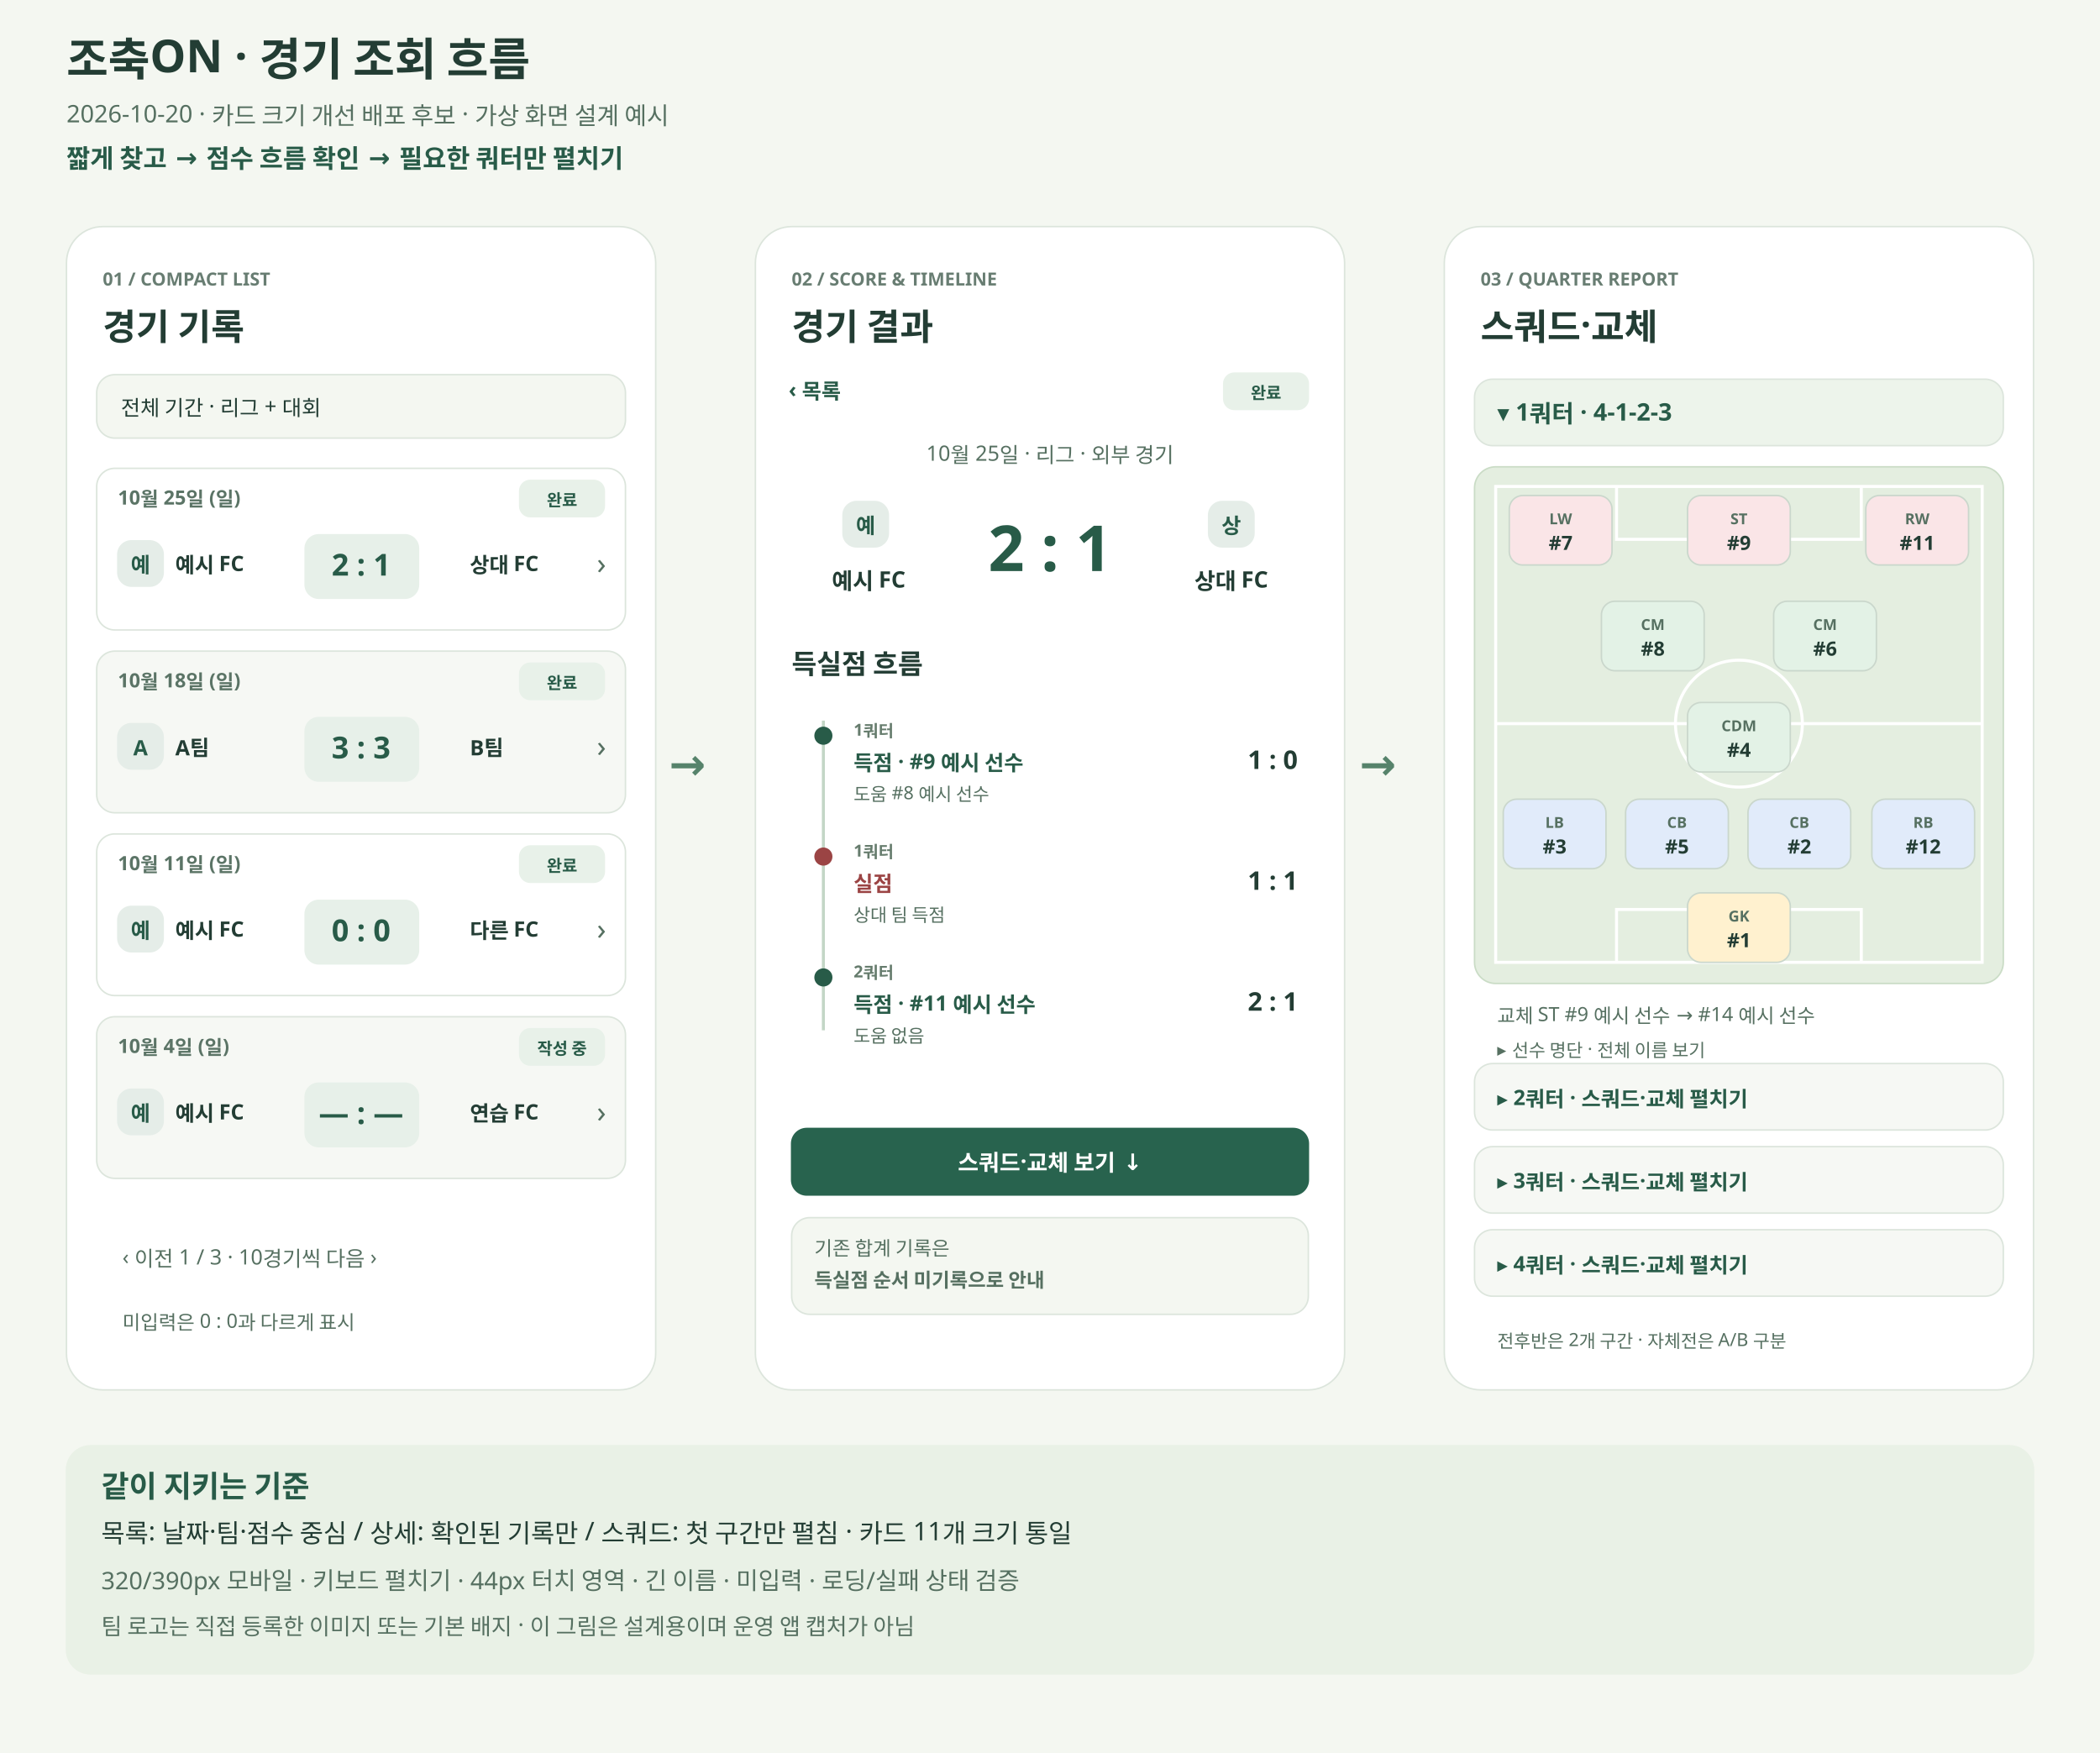
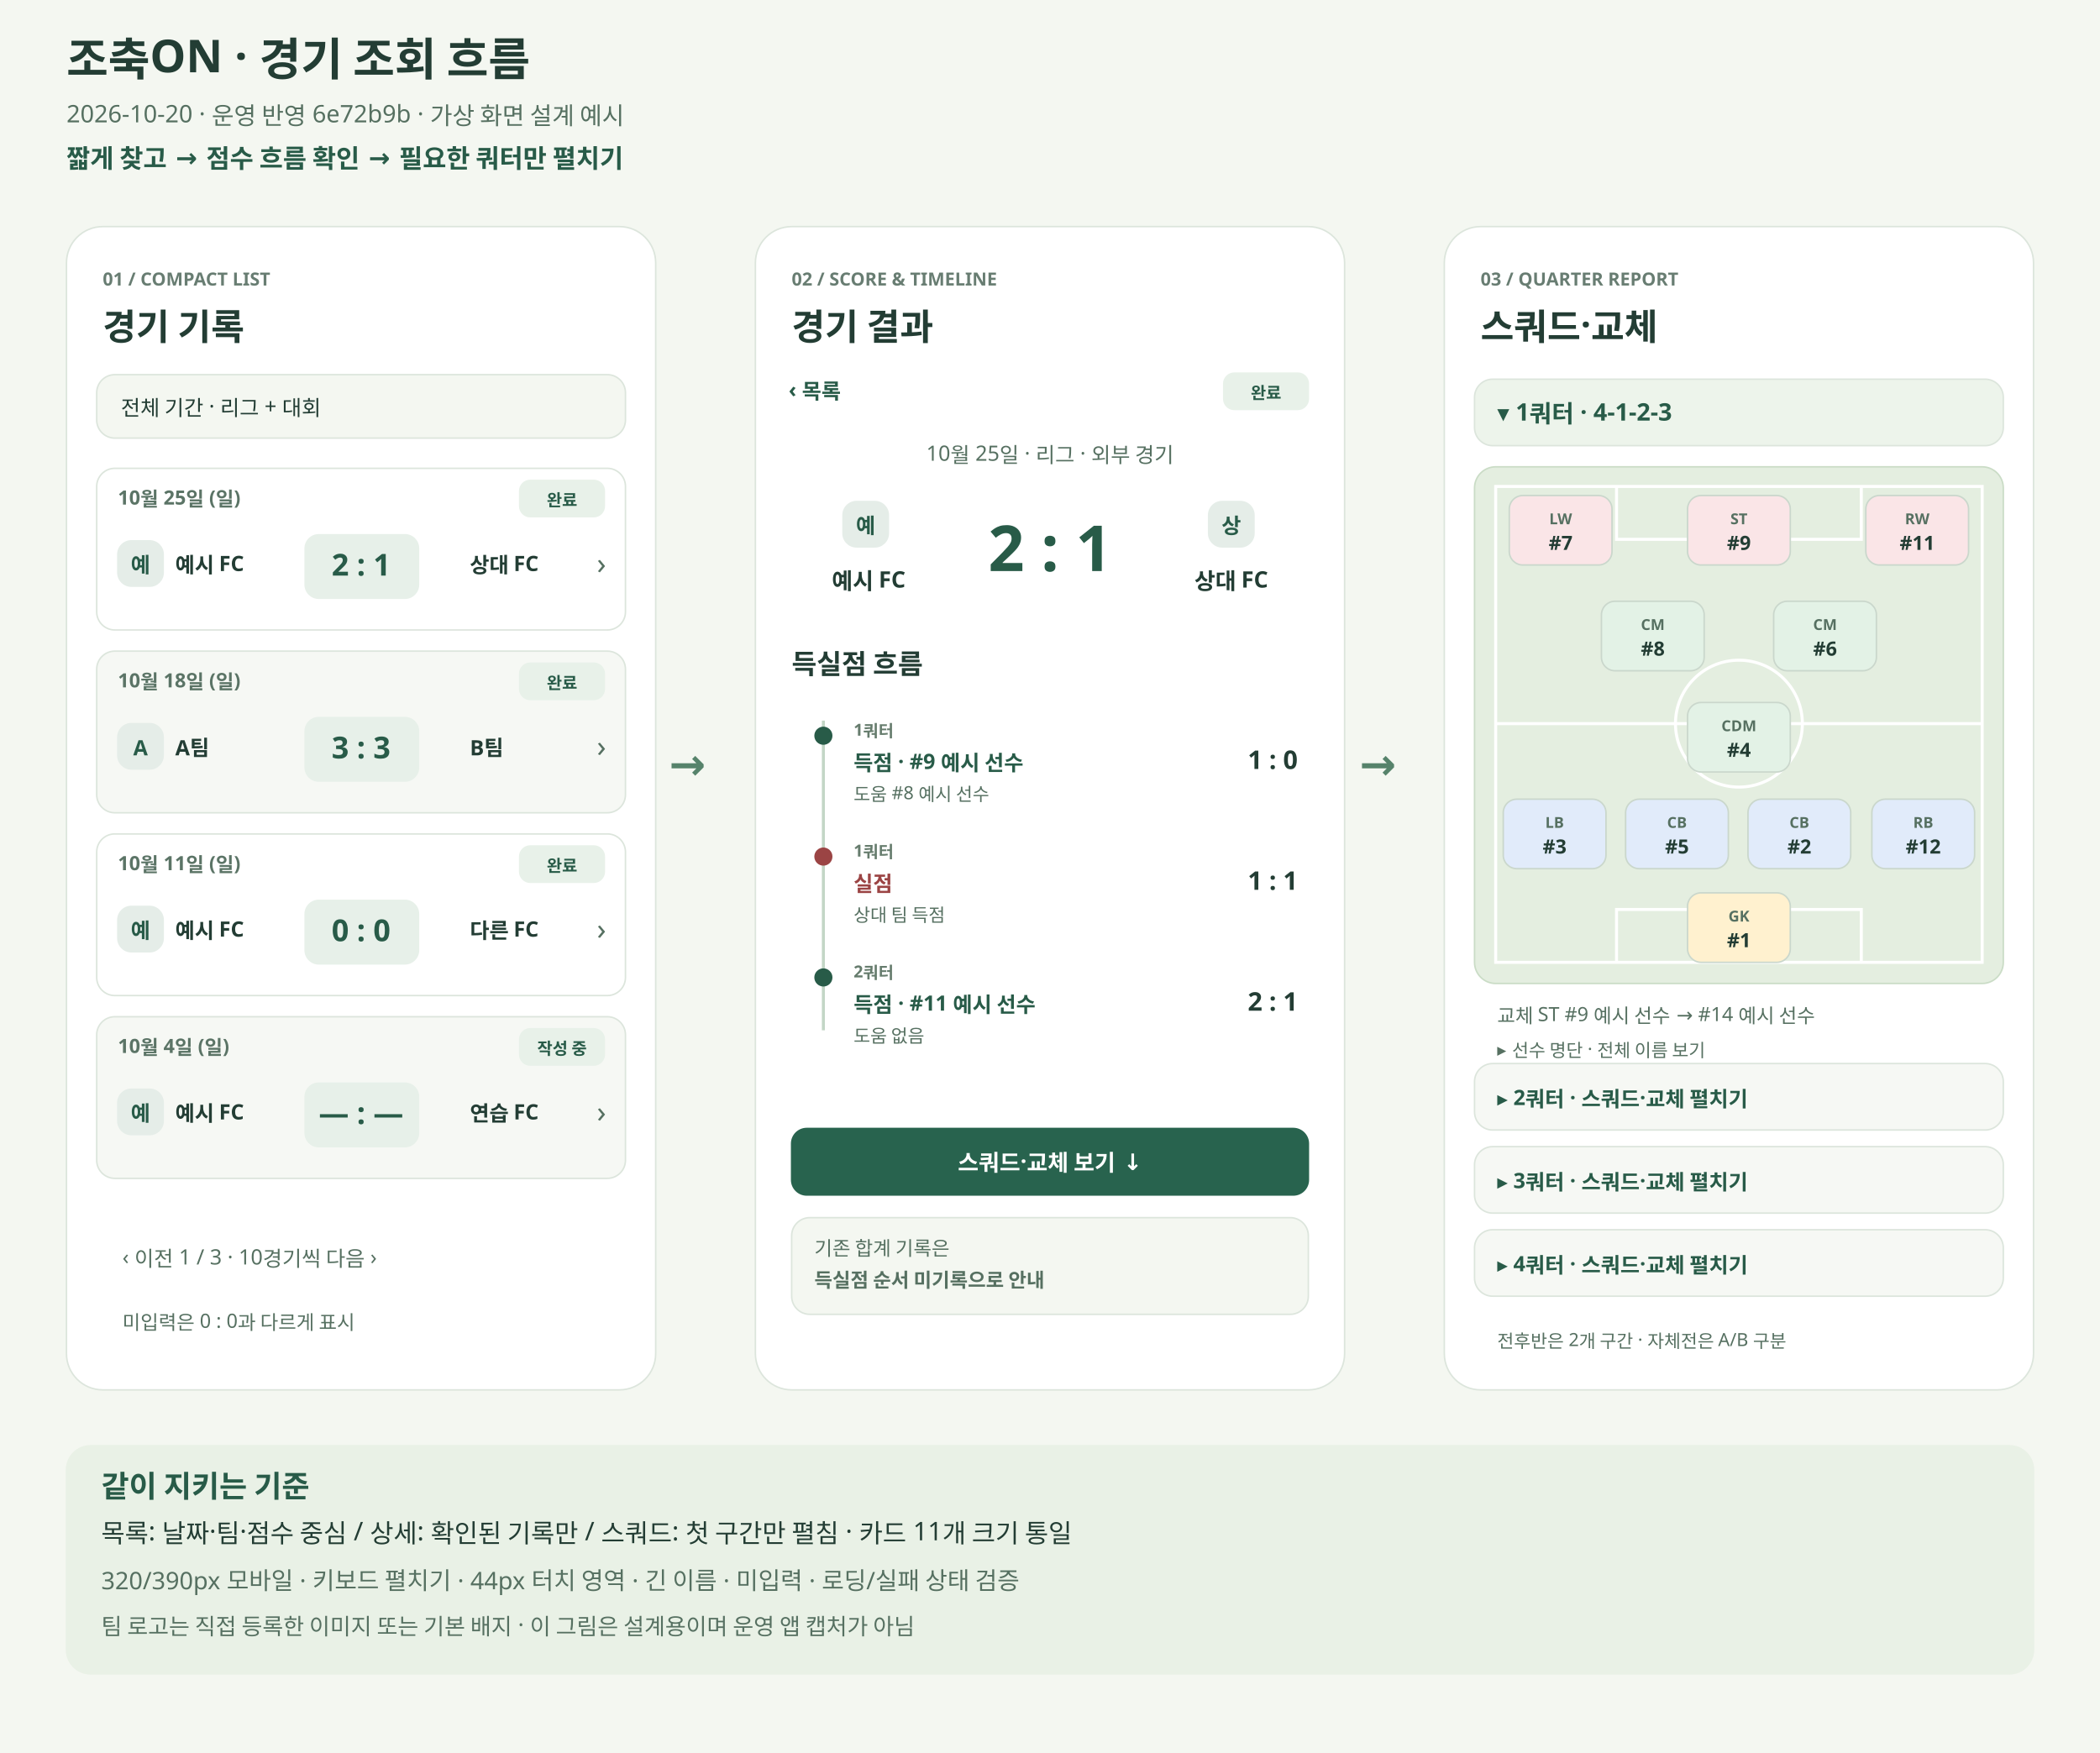
<svg xmlns="http://www.w3.org/2000/svg" width="1390" height="1160" viewBox="0 0 1390 1160" role="img" aria-labelledby="title desc">
  <g font-family="Malgun Gothic,Apple SD Gothic Neo,sans-serif">
    <rect x="0" y="0" width="1390" height="1160" rx="0" fill="#f4f7f1" stroke="#f4f7f1" />
    <text x="44" y="50" font-size="30" fill="#233d34" font-weight="800" text-anchor="start">조축ON · 경기 조회 흐름</text>
-     <text x="44" y="81" font-size="16" fill="#567061" font-weight="400" text-anchor="start">2026-10-20 · 카드 크기 개선 배포 후보 · 가상 화면 설계 예시</text>
+     <text x="44" y="81" font-size="16" fill="#567061" font-weight="400" text-anchor="start">2026-10-20 · 운영 반영 6e72b9b · 가상 화면 설계 예시</text>
    <text x="44" y="111" font-size="17" fill="#285b48" font-weight="600" text-anchor="start">짧게 찾고 → 점수 흐름 확인 → 필요한 쿼터만 펼치기</text>
    <rect x="44" y="150" width="390" height="770" rx="24" fill="#fff" stroke="#dce5dc" />
    <text x="68" y="189" font-size="12" fill="#687d72" font-weight="700" text-anchor="start">01 / COMPACT LIST</text>
    <text x="68" y="225" font-size="24" fill="#233d34" font-weight="700" text-anchor="start">경기 기록</text>
    <rect x="64" y="248" width="350" height="42" rx="12" fill="#f4f7f1" stroke="#dce5dc" />
    <text x="80" y="275" font-size="14" fill="#233d34" font-weight="400" text-anchor="start">전체 기간    ·    리그 + 대회</text>
    <rect x="64" y="310" width="350" height="107" rx="12" fill="#fff" stroke="#dce5dc" />
    <text x="78" y="334" font-size="13" fill="#5b7466" font-weight="600" text-anchor="start">10월 25일 (일)</text>
    <rect x="344" y="318" width="56" height="24" rx="7" fill="#e8f1e9" stroke="#e8f1e9" />
    <text x="372" y="335" font-size="11" fill="#285b48" font-weight="700" text-anchor="middle">완료</text>
    <rect x="78" y="358" width="30" height="30" rx="9" fill="#e5ede8" stroke="#e5ede8" />
    <text x="93" y="379" font-size="14" fill="#285b48" font-weight="700" text-anchor="middle">예</text>
    <text x="116" y="379" font-size="14" fill="#233d34" font-weight="700" text-anchor="start">예시 FC</text>
    <rect x="202" y="354" width="75" height="42" rx="9" fill="#e7f0e9" stroke="#e7f0e9" />
    <text x="239" y="381" font-size="20" fill="#285b48" font-weight="800" text-anchor="middle">2 : 1</text>
    <text x="311" y="379" font-size="14" fill="#233d34" font-weight="700" text-anchor="start">상대 FC</text>
    <text x="395" y="380" font-size="20" fill="#567061" font-weight="400" text-anchor="start">›</text>
    <rect x="64" y="431" width="350" height="107" rx="12" fill="#f6f8f4" stroke="#dce5dc" />
    <text x="78" y="455" font-size="13" fill="#5b7466" font-weight="600" text-anchor="start">10월 18일 (일)</text>
    <rect x="344" y="439" width="56" height="24" rx="7" fill="#e8f1e9" stroke="#e8f1e9" />
    <text x="372" y="456" font-size="11" fill="#285b48" font-weight="700" text-anchor="middle">완료</text>
    <rect x="78" y="479" width="30" height="30" rx="9" fill="#e5ede8" stroke="#e5ede8" />
    <text x="93" y="500" font-size="14" fill="#285b48" font-weight="700" text-anchor="middle">A</text>
    <text x="116" y="500" font-size="14" fill="#233d34" font-weight="700" text-anchor="start">A팀</text>
    <rect x="202" y="475" width="75" height="42" rx="9" fill="#e7f0e9" stroke="#e7f0e9" />
    <text x="239" y="502" font-size="20" fill="#285b48" font-weight="800" text-anchor="middle">3 : 3</text>
    <text x="311" y="500" font-size="14" fill="#233d34" font-weight="700" text-anchor="start">B팀</text>
    <text x="395" y="501" font-size="20" fill="#567061" font-weight="400" text-anchor="start">›</text>
    <rect x="64" y="552" width="350" height="107" rx="12" fill="#fff" stroke="#dce5dc" />
    <text x="78" y="576" font-size="13" fill="#5b7466" font-weight="600" text-anchor="start">10월 11일 (일)</text>
    <rect x="344" y="560" width="56" height="24" rx="7" fill="#e8f1e9" stroke="#e8f1e9" />
    <text x="372" y="577" font-size="11" fill="#285b48" font-weight="700" text-anchor="middle">완료</text>
    <rect x="78" y="600" width="30" height="30" rx="9" fill="#e5ede8" stroke="#e5ede8" />
    <text x="93" y="621" font-size="14" fill="#285b48" font-weight="700" text-anchor="middle">예</text>
    <text x="116" y="621" font-size="14" fill="#233d34" font-weight="700" text-anchor="start">예시 FC</text>
    <rect x="202" y="596" width="75" height="42" rx="9" fill="#e7f0e9" stroke="#e7f0e9" />
    <text x="239" y="623" font-size="20" fill="#285b48" font-weight="800" text-anchor="middle">0 : 0</text>
    <text x="311" y="621" font-size="14" fill="#233d34" font-weight="700" text-anchor="start">다른 FC</text>
    <text x="395" y="622" font-size="20" fill="#567061" font-weight="400" text-anchor="start">›</text>
    <rect x="64" y="673" width="350" height="107" rx="12" fill="#f6f8f4" stroke="#dce5dc" />
    <text x="78" y="697" font-size="13" fill="#5b7466" font-weight="600" text-anchor="start">10월 4일 (일)</text>
    <rect x="344" y="681" width="56" height="24" rx="7" fill="#e8f1e9" stroke="#e8f1e9" />
    <text x="372" y="698" font-size="11" fill="#285b48" font-weight="700" text-anchor="middle">작성 중</text>
    <rect x="78" y="721" width="30" height="30" rx="9" fill="#e5ede8" stroke="#e5ede8" />
    <text x="93" y="742" font-size="14" fill="#285b48" font-weight="700" text-anchor="middle">예</text>
    <text x="116" y="742" font-size="14" fill="#233d34" font-weight="700" text-anchor="start">예시 FC</text>
    <rect x="202" y="717" width="75" height="42" rx="9" fill="#e7f0e9" stroke="#e7f0e9" />
    <text x="239" y="744" font-size="20" fill="#285b48" font-weight="800" text-anchor="middle">— : —</text>
    <text x="311" y="742" font-size="14" fill="#233d34" font-weight="700" text-anchor="start">연습 FC</text>
    <text x="395" y="743" font-size="20" fill="#567061" font-weight="400" text-anchor="start">›</text>
    <text x="81" y="837" font-size="14" fill="#567061" font-weight="400" text-anchor="start">‹ 이전       1 / 3 · 10경기씩       다음 ›</text>
    <text x="81" y="880" font-size="13" fill="#567061" font-weight="400" text-anchor="start">미입력은 0 : 0과 다르게 표시</text>
    <text x="455" y="516" font-size="29" fill="#56836b" font-weight="700" text-anchor="middle">→</text>
    <rect x="500" y="150" width="390" height="770" rx="24" fill="#fff" stroke="#dce5dc" />
    <text x="524" y="189" font-size="12" fill="#687d72" font-weight="700" text-anchor="start">02 / SCORE &amp; TIMELINE</text>
    <text x="524" y="225" font-size="24" fill="#233d34" font-weight="700" text-anchor="start">경기 결과</text>
    <text x="522" y="263" font-size="14" fill="#285b48" font-weight="600" text-anchor="start">‹ 목록</text>
    <rect x="810" y="247" width="56" height="24" rx="7" fill="#e8f1e9" stroke="#e8f1e9" />
    <text x="838" y="264" font-size="11" fill="#285b48" font-weight="700" text-anchor="middle">완료</text>
    <text x="695" y="305" font-size="14" fill="#567061" font-weight="400" text-anchor="middle">10월 25일 · 리그 · 외부 경기</text>
    <rect x="558" y="332" width="30" height="30" rx="9" fill="#e5ede8" stroke="#e5ede8" />
    <text x="573" y="353" font-size="14" fill="#285b48" font-weight="700" text-anchor="middle">예</text>
    <rect x="800" y="332" width="30" height="30" rx="9" fill="#e5ede8" stroke="#e5ede8" />
    <text x="815" y="353" font-size="14" fill="#285b48" font-weight="700" text-anchor="middle">상</text>
    <text x="575" y="390" font-size="15" fill="#233d34" font-weight="700" text-anchor="middle">예시 FC</text>
    <text x="815" y="390" font-size="15" fill="#233d34" font-weight="700" text-anchor="middle">상대 FC</text>
    <text x="695" y="378" font-size="42" fill="#285b48" font-weight="800" text-anchor="middle">2 : 1</text>
    <text x="524" y="446" font-size="18" fill="#233d34" font-weight="700" text-anchor="start">득실점 흐름</text>
    <path d="M545 477V682" stroke="#c3d6c6" stroke-width="2" />
    <circle cx="545" cy="487" r="6" fill="#285b48" />
    <text x="565" y="487" font-size="11" fill="#667c6d" font-weight="600" text-anchor="start">1쿼터</text>
    <text x="565" y="510" font-size="14" fill="#285b48" font-weight="700" text-anchor="start">득점 · #9 예시 선수</text>
    <text x="565" y="530" font-size="12" fill="#567061" font-weight="400" text-anchor="start">도움 #8 예시 선수</text>
    <text x="859" y="509" font-size="17" fill="#233d34" font-weight="700" text-anchor="end">1 : 0</text>
    <circle cx="545" cy="567" r="6" fill="#9b4444" />
    <text x="565" y="567" font-size="11" fill="#667c6d" font-weight="600" text-anchor="start">1쿼터</text>
    <text x="565" y="590" font-size="14" fill="#9b4444" font-weight="700" text-anchor="start">실점</text>
    <text x="565" y="610" font-size="12" fill="#567061" font-weight="400" text-anchor="start">상대 팀 득점</text>
    <text x="859" y="589" font-size="17" fill="#233d34" font-weight="700" text-anchor="end">1 : 1</text>
    <circle cx="545" cy="647" r="6" fill="#285b48" />
    <text x="565" y="647" font-size="11" fill="#667c6d" font-weight="600" text-anchor="start">2쿼터</text>
    <text x="565" y="670" font-size="14" fill="#285b48" font-weight="700" text-anchor="start">득점 · #11 예시 선수</text>
    <text x="565" y="690" font-size="12" fill="#567061" font-weight="400" text-anchor="start">도움 없음</text>
    <text x="859" y="669" font-size="17" fill="#233d34" font-weight="700" text-anchor="end">2 : 1</text>
    <rect x="524" y="747" width="342" height="44" rx="10" fill="#28634e" stroke="#28634e" />
    <text x="695" y="775" font-size="15" fill="#fff" font-weight="700" text-anchor="middle">스쿼드·교체 보기 ↓</text>
    <rect x="524" y="806" width="342" height="64" rx="12" fill="#f4f7f1" stroke="#dce5dc" />
    <text x="539" y="831" font-size="13" fill="#567061" font-weight="400" text-anchor="start">기존 합계 기록은</text>
    <text x="539" y="852" font-size="13" fill="#567061" font-weight="600" text-anchor="start">득실점 순서 미기록으로 안내</text>
    <text x="912" y="516" font-size="29" fill="#56836b" font-weight="700" text-anchor="middle">→</text>
    <rect x="956" y="150" width="390" height="770" rx="24" fill="#fff" stroke="#dce5dc" />
    <text x="980" y="189" font-size="12" fill="#687d72" font-weight="700" text-anchor="start">03 / QUARTER REPORT</text>
    <text x="980" y="225" font-size="24" fill="#233d34" font-weight="700" text-anchor="start">스쿼드·교체</text>
    <rect x="976" y="251" width="350" height="44" rx="12" fill="#edf4eb" stroke="#dce5dc" />
    <text x="991" y="279" font-size="16" fill="#285b48" font-weight="700" text-anchor="start">▾ 1쿼터  ·  4-1-2-3</text>
    <rect x="976" y="309" width="350" height="342" rx="14" fill="#e4eee0" stroke="#cadcc6" />
    <path d="M990 322H1312V637H990Z M990 479H1312 M1070 322V357H1232V322 M1070 637V602H1232V637" fill="none" stroke="#fff" stroke-width="2" />
    <circle cx="1151" cy="479" r="42" fill="none" stroke="#fff" stroke-width="2" />
    <rect x="999" y="328" width="68" height="46" rx="9" fill="#fae5e7" stroke="#cad7cc" />
    <text x="1033" y="347" font-size="10" fill="#567061" font-weight="700" text-anchor="middle">LW</text>
    <text x="1033" y="364" font-size="13" fill="#233d34" font-weight="700" text-anchor="middle">#7</text>
    <rect x="1117" y="328" width="68" height="46" rx="9" fill="#fae5e7" stroke="#cad7cc" />
    <text x="1151" y="347" font-size="10" fill="#567061" font-weight="700" text-anchor="middle">ST</text>
    <text x="1151" y="364" font-size="13" fill="#233d34" font-weight="700" text-anchor="middle">#9</text>
    <rect x="1235" y="328" width="68" height="46" rx="9" fill="#fae5e7" stroke="#cad7cc" />
    <text x="1269" y="347" font-size="10" fill="#567061" font-weight="700" text-anchor="middle">RW</text>
    <text x="1269" y="364" font-size="13" fill="#233d34" font-weight="700" text-anchor="middle">#11</text>
    <rect x="1060" y="398" width="68" height="46" rx="9" fill="#e3f2e6" stroke="#cad7cc" />
    <text x="1094" y="417" font-size="10" fill="#567061" font-weight="700" text-anchor="middle">CM</text>
    <text x="1094" y="434" font-size="13" fill="#233d34" font-weight="700" text-anchor="middle">#8</text>
    <rect x="1174" y="398" width="68" height="46" rx="9" fill="#e3f2e6" stroke="#cad7cc" />
    <text x="1208" y="417" font-size="10" fill="#567061" font-weight="700" text-anchor="middle">CM</text>
    <text x="1208" y="434" font-size="13" fill="#233d34" font-weight="700" text-anchor="middle">#6</text>
    <rect x="1117" y="465" width="68" height="46" rx="9" fill="#e3f2e6" stroke="#cad7cc" />
    <text x="1151" y="484" font-size="10" fill="#567061" font-weight="700" text-anchor="middle">CDM</text>
    <text x="1151" y="501" font-size="13" fill="#233d34" font-weight="700" text-anchor="middle">#4</text>
    <rect x="995" y="529" width="68" height="46" rx="9" fill="#e1ebfa" stroke="#cad7cc" />
    <text x="1029" y="548" font-size="10" fill="#567061" font-weight="700" text-anchor="middle">LB</text>
    <text x="1029" y="565" font-size="13" fill="#233d34" font-weight="700" text-anchor="middle">#3</text>
    <rect x="1076" y="529" width="68" height="46" rx="9" fill="#e1ebfa" stroke="#cad7cc" />
    <text x="1110" y="548" font-size="10" fill="#567061" font-weight="700" text-anchor="middle">CB</text>
    <text x="1110" y="565" font-size="13" fill="#233d34" font-weight="700" text-anchor="middle">#5</text>
    <rect x="1157" y="529" width="68" height="46" rx="9" fill="#e1ebfa" stroke="#cad7cc" />
    <text x="1191" y="548" font-size="10" fill="#567061" font-weight="700" text-anchor="middle">CB</text>
    <text x="1191" y="565" font-size="13" fill="#233d34" font-weight="700" text-anchor="middle">#2</text>
    <rect x="1239" y="529" width="68" height="46" rx="9" fill="#e1ebfa" stroke="#cad7cc" />
    <text x="1273" y="548" font-size="10" fill="#567061" font-weight="700" text-anchor="middle">RB</text>
    <text x="1273" y="565" font-size="13" fill="#233d34" font-weight="700" text-anchor="middle">#12</text>
    <rect x="1117" y="591" width="68" height="46" rx="9" fill="#fff1cf" stroke="#cad7cc" />
    <text x="1151" y="610" font-size="10" fill="#567061" font-weight="700" text-anchor="middle">GK</text>
    <text x="1151" y="627" font-size="13" fill="#233d34" font-weight="700" text-anchor="middle">#1</text>
    <text x="991" y="677" font-size="13" fill="#567061" font-weight="400" text-anchor="start">교체  ST   #9 예시 선수 → #14 예시 선수</text>
    <text x="991" y="699" font-size="12" fill="#567061" font-weight="400" text-anchor="start">▸ 선수 명단 · 전체 이름 보기</text>
    <rect x="976" y="704" width="350" height="44" rx="12" fill="#f6f8f4" stroke="#dce5dc" />
    <text x="991" y="732" font-size="14" fill="#285b48" font-weight="600" text-anchor="start">▸ 2쿼터 · 스쿼드·교체 펼치기</text>
    <rect x="976" y="759" width="350" height="44" rx="12" fill="#f6f8f4" stroke="#dce5dc" />
    <text x="991" y="787" font-size="14" fill="#285b48" font-weight="600" text-anchor="start">▸ 3쿼터 · 스쿼드·교체 펼치기</text>
    <rect x="976" y="814" width="350" height="44" rx="12" fill="#f6f8f4" stroke="#dce5dc" />
    <text x="991" y="842" font-size="14" fill="#285b48" font-weight="600" text-anchor="start">▸ 4쿼터 · 스쿼드·교체 펼치기</text>
    <text x="991" y="892" font-size="12" fill="#567061" font-weight="400" text-anchor="start">전후반은 2개 구간 · 자체전은 A/B 구분</text>
    <rect x="44" y="957" width="1302" height="151" rx="16" fill="#e9f1e6" stroke="#e9f1e6" />
    <text x="67" y="991" font-size="20" fill="#285b48" font-weight="700" text-anchor="start">같이 지키는 기준</text>
    <text x="67" y="1021" font-size="17" fill="#233d34" font-weight="400" text-anchor="start">목록: 날짜·팀·점수 중심  /  상세: 확인된 기록만  /  스쿼드: 첫 구간만 펼침 · 카드 11개 크기 통일</text>
    <text x="67" y="1052" font-size="16" fill="#567061" font-weight="400" text-anchor="start">320/390px 모바일 · 키보드 펼치기 · 44px 터치 영역 · 긴 이름 · 미입력 · 로딩/실패 상태 검증</text>
    <text x="67" y="1082" font-size="15" fill="#567061" font-weight="400" text-anchor="start">팀 로고는 직접 등록한 이미지 또는 기본 배지 · 이 그림은 설계용이며 운영 앱 캡처가 아님</text>
  </g>
</svg>
